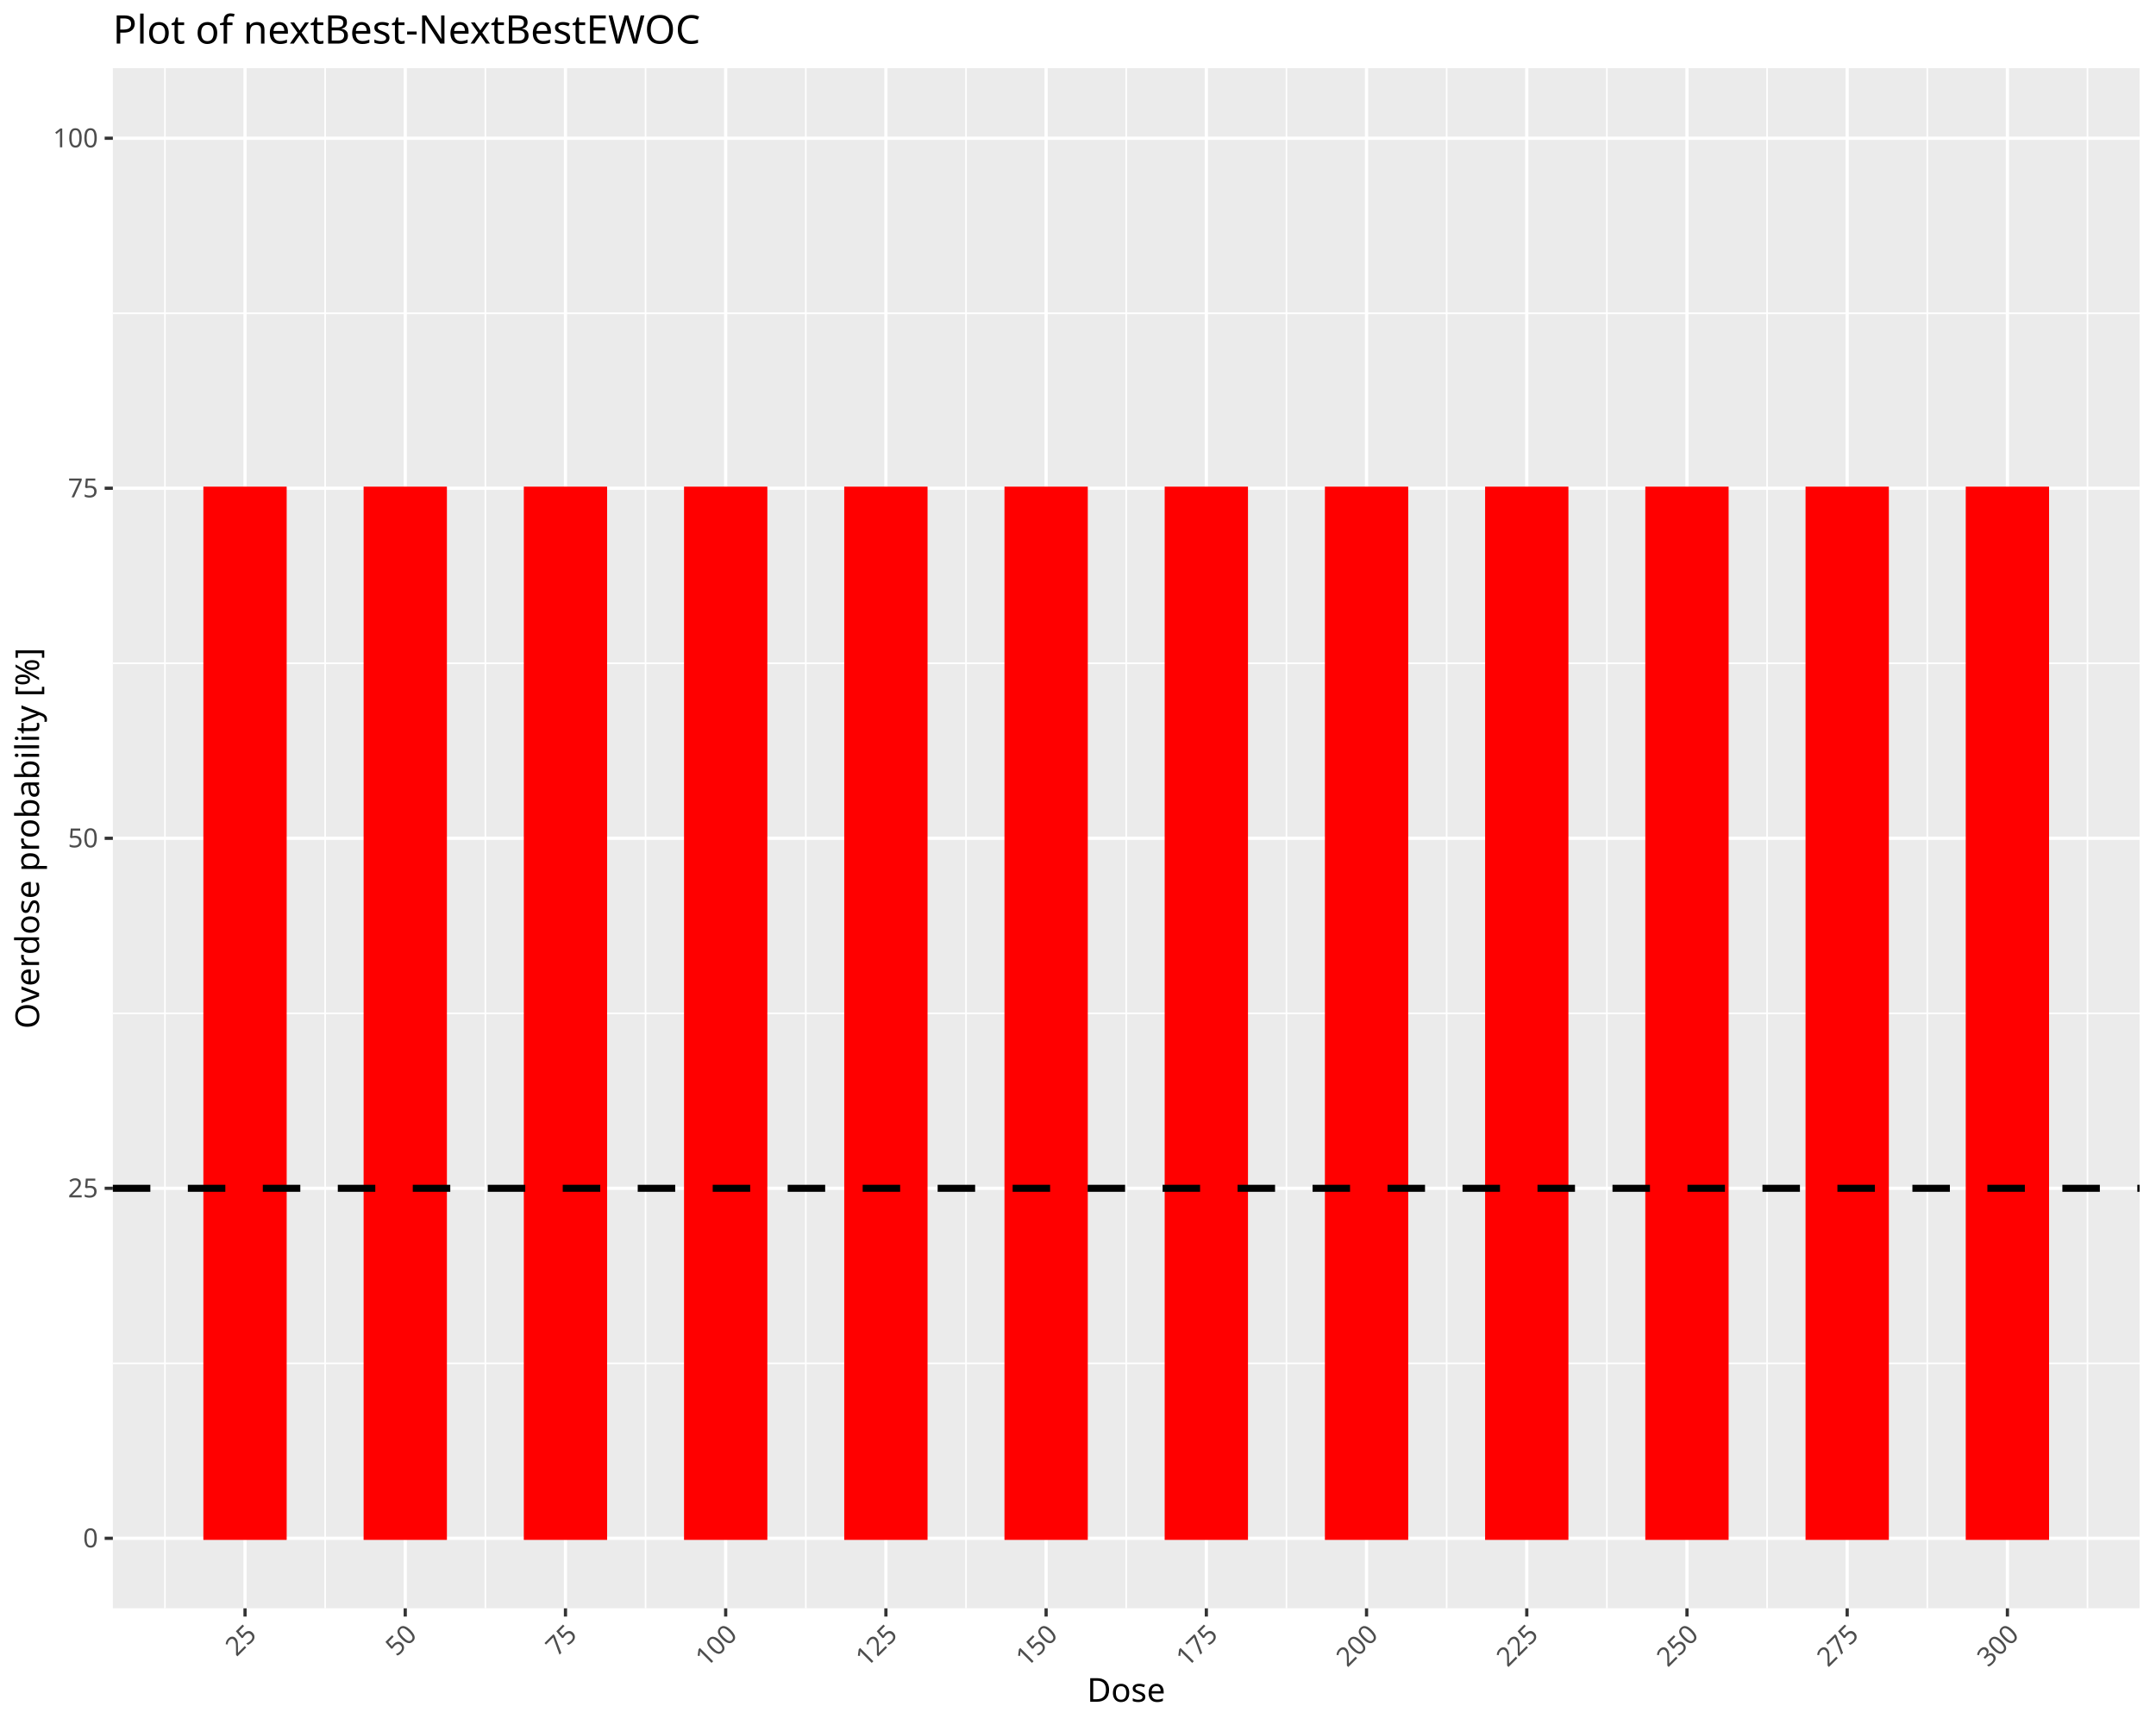
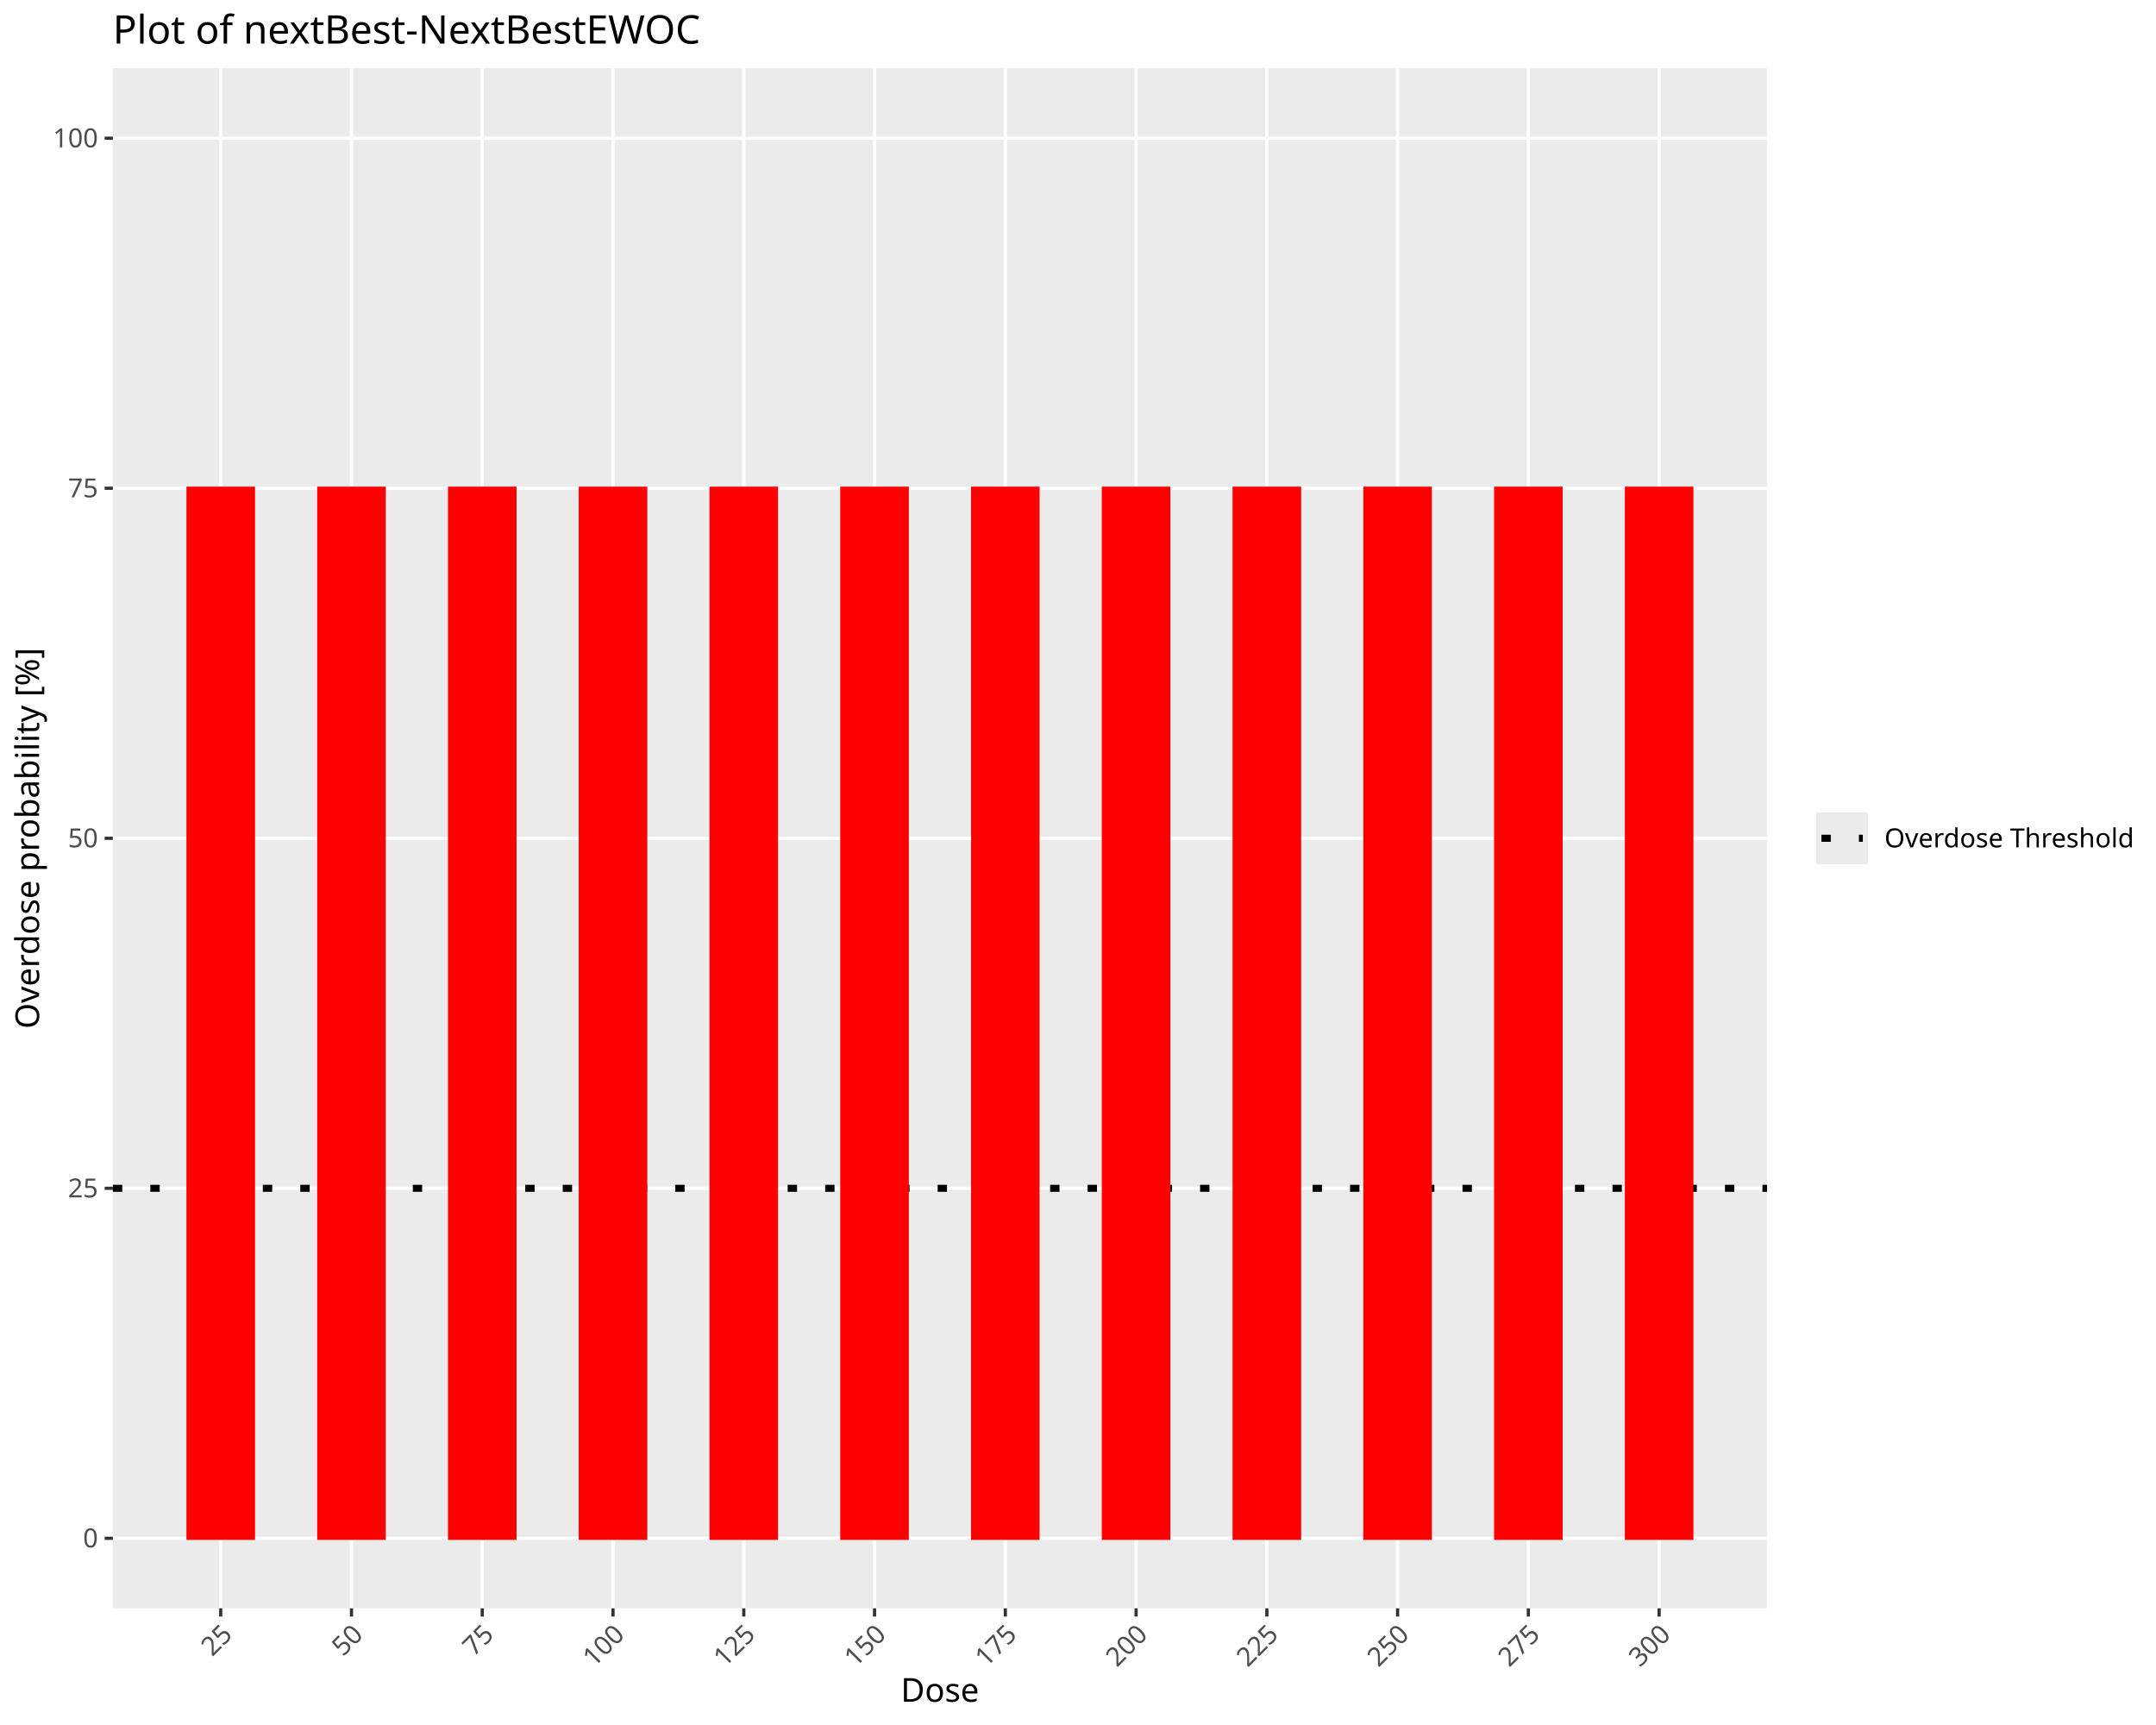
<svg xmlns="http://www.w3.org/2000/svg" class="svglite" data-engine-version="2.0" width="720.00pt" height="576.00pt" viewBox="0 0 720.00 576.00">
  <defs>
    <style type="text/css">
    .svglite line, .svglite polyline, .svglite polygon, .svglite path, .svglite rect, .svglite circle {
      fill: none;
      stroke: #000000;
      stroke-linecap: round;
      stroke-linejoin: round;
      stroke-miterlimit: 10.00;
    }
  </style>
  </defs>
  <rect width="100%" height="100%" style="stroke: none; fill: #FFFFFF;" />
  <defs>
    <clipPath id="cpMC4wMHw3MjAuMDB8MC4wMHw1NzYuMDA=">
      <rect x="0.00" y="0.00" width="720.00" height="576.00" />
    </clipPath>
  </defs>
  <g clip-path="url(#cpMC4wMHw3MjAuMDB8MC4wMHw1NzYuMDA=)">
    <rect x="0.00" y="0.00" width="720.00" height="576.00" style="stroke-width: 1.07; stroke: #FFFFFF; fill: #FFFFFF;" />
  </g>
  <defs>
-     <clipPath id="cpMzcuNjl8NzE0LjUyfDIyLjc4fDUzNy4wNA==">
-       <rect x="37.69" y="22.78" width="676.83" height="514.25" />
+     <clipPath id="cpMzcuNjl8NTkwLjEwfDIyLjc4fDUzNy4wNA==">
+       <rect x="37.69" y="22.78" width="552.41" height="514.25" />
    </clipPath>
  </defs>
-   <g clip-path="url(#cpMzcuNjl8NzE0LjUyfDIyLjc4fDUzNy4wNA==)">
-     <rect x="37.69" y="22.78" width="676.83" height="514.25" style="stroke-width: 1.07; stroke: none; fill: #EBEBEB;" />
-     <polyline points="37.69,455.23 714.52,455.23 " style="stroke-width: 0.53; stroke: #FFFFFF; stroke-linecap: butt;" />
-     <polyline points="37.69,338.35 714.52,338.35 " style="stroke-width: 0.53; stroke: #FFFFFF; stroke-linecap: butt;" />
-     <polyline points="37.69,221.47 714.52,221.47 " style="stroke-width: 0.53; stroke: #FFFFFF; stroke-linecap: butt;" />
-     <polyline points="37.69,104.60 714.52,104.60 " style="stroke-width: 0.53; stroke: #FFFFFF; stroke-linecap: butt;" />
-     <polyline points="55.08,537.04 55.08,22.78 " style="stroke-width: 0.53; stroke: #FFFFFF; stroke-linecap: butt;" />
-     <polyline points="108.58,537.04 108.58,22.78 " style="stroke-width: 0.53; stroke: #FFFFFF; stroke-linecap: butt;" />
-     <polyline points="162.09,537.04 162.09,22.78 " style="stroke-width: 0.53; stroke: #FFFFFF; stroke-linecap: butt;" />
-     <polyline points="215.59,537.04 215.59,22.78 " style="stroke-width: 0.53; stroke: #FFFFFF; stroke-linecap: butt;" />
-     <polyline points="269.10,537.04 269.10,22.78 " style="stroke-width: 0.53; stroke: #FFFFFF; stroke-linecap: butt;" />
-     <polyline points="322.60,537.04 322.60,22.78 " style="stroke-width: 0.53; stroke: #FFFFFF; stroke-linecap: butt;" />
-     <polyline points="376.10,537.04 376.10,22.78 " style="stroke-width: 0.53; stroke: #FFFFFF; stroke-linecap: butt;" />
-     <polyline points="429.61,537.04 429.61,22.78 " style="stroke-width: 0.53; stroke: #FFFFFF; stroke-linecap: butt;" />
-     <polyline points="483.11,537.04 483.11,22.78 " style="stroke-width: 0.53; stroke: #FFFFFF; stroke-linecap: butt;" />
-     <polyline points="536.62,537.04 536.62,22.78 " style="stroke-width: 0.53; stroke: #FFFFFF; stroke-linecap: butt;" />
-     <polyline points="590.12,537.04 590.12,22.78 " style="stroke-width: 0.53; stroke: #FFFFFF; stroke-linecap: butt;" />
-     <polyline points="643.63,537.04 643.63,22.78 " style="stroke-width: 0.53; stroke: #FFFFFF; stroke-linecap: butt;" />
-     <polyline points="697.13,537.04 697.13,22.78 " style="stroke-width: 0.53; stroke: #FFFFFF; stroke-linecap: butt;" />
-     <polyline points="37.69,513.66 714.52,513.66 " style="stroke-width: 1.07; stroke: #FFFFFF; stroke-linecap: butt;" />
-     <polyline points="37.69,396.79 714.52,396.79 " style="stroke-width: 1.07; stroke: #FFFFFF; stroke-linecap: butt;" />
-     <polyline points="37.69,279.91 714.52,279.91 " style="stroke-width: 1.07; stroke: #FFFFFF; stroke-linecap: butt;" />
-     <polyline points="37.69,163.03 714.52,163.03 " style="stroke-width: 1.07; stroke: #FFFFFF; stroke-linecap: butt;" />
-     <polyline points="37.69,46.16 714.52,46.16 " style="stroke-width: 1.07; stroke: #FFFFFF; stroke-linecap: butt;" />
-     <polyline points="81.83,537.04 81.83,22.78 " style="stroke-width: 1.07; stroke: #FFFFFF; stroke-linecap: butt;" />
-     <polyline points="135.33,537.04 135.33,22.78 " style="stroke-width: 1.07; stroke: #FFFFFF; stroke-linecap: butt;" />
-     <polyline points="188.84,537.04 188.84,22.78 " style="stroke-width: 1.07; stroke: #FFFFFF; stroke-linecap: butt;" />
-     <polyline points="242.34,537.04 242.34,22.78 " style="stroke-width: 1.07; stroke: #FFFFFF; stroke-linecap: butt;" />
-     <polyline points="295.85,537.04 295.85,22.78 " style="stroke-width: 1.07; stroke: #FFFFFF; stroke-linecap: butt;" />
-     <polyline points="349.35,537.04 349.35,22.78 " style="stroke-width: 1.07; stroke: #FFFFFF; stroke-linecap: butt;" />
-     <polyline points="402.86,537.04 402.86,22.78 " style="stroke-width: 1.07; stroke: #FFFFFF; stroke-linecap: butt;" />
-     <polyline points="456.36,537.04 456.36,22.78 " style="stroke-width: 1.07; stroke: #FFFFFF; stroke-linecap: butt;" />
-     <polyline points="509.87,537.04 509.87,22.78 " style="stroke-width: 1.07; stroke: #FFFFFF; stroke-linecap: butt;" />
-     <polyline points="563.37,537.04 563.37,22.78 " style="stroke-width: 1.07; stroke: #FFFFFF; stroke-linecap: butt;" />
-     <polyline points="616.87,537.04 616.87,22.78 " style="stroke-width: 1.07; stroke: #FFFFFF; stroke-linecap: butt;" />
-     <polyline points="670.38,537.04 670.38,22.78 " style="stroke-width: 1.07; stroke: #FFFFFF; stroke-linecap: butt;" />
-     <rect x="68.45" y="163.03" width="26.75" height="350.63" style="stroke-width: 1.07; stroke: #FF0000; stroke-linecap: butt; stroke-linejoin: miter; fill: #FF0000;" />
-     <rect x="121.96" y="163.03" width="26.75" height="350.63" style="stroke-width: 1.07; stroke: #FF0000; stroke-linecap: butt; stroke-linejoin: miter; fill: #FF0000;" />
-     <rect x="175.46" y="163.03" width="26.75" height="350.63" style="stroke-width: 1.07; stroke: #FF0000; stroke-linecap: butt; stroke-linejoin: miter; fill: #FF0000;" />
-     <rect x="228.97" y="163.03" width="26.75" height="350.63" style="stroke-width: 1.07; stroke: #FF0000; stroke-linecap: butt; stroke-linejoin: miter; fill: #FF0000;" />
-     <rect x="282.47" y="163.03" width="26.75" height="350.63" style="stroke-width: 1.07; stroke: #FF0000; stroke-linecap: butt; stroke-linejoin: miter; fill: #FF0000;" />
-     <rect x="335.98" y="163.03" width="26.75" height="350.63" style="stroke-width: 1.07; stroke: #FF0000; stroke-linecap: butt; stroke-linejoin: miter; fill: #FF0000;" />
-     <rect x="389.48" y="163.03" width="26.75" height="350.63" style="stroke-width: 1.07; stroke: #FF0000; stroke-linecap: butt; stroke-linejoin: miter; fill: #FF0000;" />
-     <rect x="442.99" y="163.03" width="26.75" height="350.63" style="stroke-width: 1.07; stroke: #FF0000; stroke-linecap: butt; stroke-linejoin: miter; fill: #FF0000;" />
-     <rect x="496.49" y="163.03" width="26.75" height="350.63" style="stroke-width: 1.07; stroke: #FF0000; stroke-linecap: butt; stroke-linejoin: miter; fill: #FF0000;" />
-     <rect x="549.99" y="163.03" width="26.75" height="350.63" style="stroke-width: 1.07; stroke: #FF0000; stroke-linecap: butt; stroke-linejoin: miter; fill: #FF0000;" />
-     <rect x="603.50" y="163.03" width="26.75" height="350.63" style="stroke-width: 1.07; stroke: #FF0000; stroke-linecap: butt; stroke-linejoin: miter; fill: #FF0000;" />
-     <rect x="657.00" y="163.03" width="26.75" height="350.63" style="stroke-width: 1.07; stroke: #FF0000; stroke-linecap: butt; stroke-linejoin: miter; fill: #FF0000;" />
-     <line x1="37.69" y1="396.79" x2="714.52" y2="396.79" style="stroke-width: 2.35; stroke-dasharray: 12.52,12.52; stroke-linecap: butt;" />
+   <g clip-path="url(#cpMzcuNjl8NTkwLjEwfDIyLjc4fDUzNy4wNA==)">
+     <rect x="37.69" y="22.78" width="552.41" height="514.25" style="stroke-width: 1.07; stroke: none; fill: #EBEBEB;" />
+     <polyline points="37.69,513.66 590.10,513.66 " style="stroke-width: 1.07; stroke: #FFFFFF; stroke-linecap: butt;" />
+     <polyline points="37.69,396.79 590.10,396.79 " style="stroke-width: 1.07; stroke: #FFFFFF; stroke-linecap: butt;" />
+     <polyline points="37.69,279.91 590.10,279.91 " style="stroke-width: 1.07; stroke: #FFFFFF; stroke-linecap: butt;" />
+     <polyline points="37.69,163.03 590.10,163.03 " style="stroke-width: 1.07; stroke: #FFFFFF; stroke-linecap: butt;" />
+     <polyline points="37.69,46.16 590.10,46.16 " style="stroke-width: 1.07; stroke: #FFFFFF; stroke-linecap: butt;" />
+     <polyline points="73.71,537.04 73.71,22.78 " style="stroke-width: 1.07; stroke: #FFFFFF; stroke-linecap: butt;" />
+     <polyline points="117.38,537.04 117.38,22.78 " style="stroke-width: 1.07; stroke: #FFFFFF; stroke-linecap: butt;" />
+     <polyline points="161.05,537.04 161.05,22.78 " style="stroke-width: 1.07; stroke: #FFFFFF; stroke-linecap: butt;" />
+     <polyline points="204.72,537.04 204.72,22.78 " style="stroke-width: 1.07; stroke: #FFFFFF; stroke-linecap: butt;" />
+     <polyline points="248.39,537.04 248.39,22.78 " style="stroke-width: 1.07; stroke: #FFFFFF; stroke-linecap: butt;" />
+     <polyline points="292.06,537.04 292.06,22.78 " style="stroke-width: 1.07; stroke: #FFFFFF; stroke-linecap: butt;" />
+     <polyline points="335.73,537.04 335.73,22.78 " style="stroke-width: 1.07; stroke: #FFFFFF; stroke-linecap: butt;" />
+     <polyline points="379.40,537.04 379.40,22.78 " style="stroke-width: 1.07; stroke: #FFFFFF; stroke-linecap: butt;" />
+     <polyline points="423.07,537.04 423.07,22.78 " style="stroke-width: 1.07; stroke: #FFFFFF; stroke-linecap: butt;" />
+     <polyline points="466.73,537.04 466.73,22.78 " style="stroke-width: 1.07; stroke: #FFFFFF; stroke-linecap: butt;" />
+     <polyline points="510.40,537.04 510.40,22.78 " style="stroke-width: 1.07; stroke: #FFFFFF; stroke-linecap: butt;" />
+     <polyline points="554.07,537.04 554.07,22.78 " style="stroke-width: 1.07; stroke: #FFFFFF; stroke-linecap: butt;" />
+     <line x1="37.69" y1="396.79" x2="590.10" y2="396.79" style="stroke-width: 2.35; stroke-dasharray: 3.13,9.39; stroke-linecap: butt;" />
+     <rect x="62.80" y="163.03" width="21.83" height="350.63" style="stroke-width: 1.07; stroke: #FF0000; stroke-linecap: butt; stroke-linejoin: miter; fill: #FF0000;" />
+     <rect x="106.47" y="163.03" width="21.83" height="350.63" style="stroke-width: 1.07; stroke: #FF0000; stroke-linecap: butt; stroke-linejoin: miter; fill: #FF0000;" />
+     <rect x="150.14" y="163.03" width="21.83" height="350.63" style="stroke-width: 1.07; stroke: #FF0000; stroke-linecap: butt; stroke-linejoin: miter; fill: #FF0000;" />
+     <rect x="193.80" y="163.03" width="21.83" height="350.63" style="stroke-width: 1.07; stroke: #FF0000; stroke-linecap: butt; stroke-linejoin: miter; fill: #FF0000;" />
+     <rect x="237.47" y="163.03" width="21.83" height="350.63" style="stroke-width: 1.07; stroke: #FF0000; stroke-linecap: butt; stroke-linejoin: miter; fill: #FF0000;" />
+     <rect x="281.14" y="163.03" width="21.83" height="350.63" style="stroke-width: 1.07; stroke: #FF0000; stroke-linecap: butt; stroke-linejoin: miter; fill: #FF0000;" />
+     <rect x="324.81" y="163.03" width="21.83" height="350.63" style="stroke-width: 1.07; stroke: #FF0000; stroke-linecap: butt; stroke-linejoin: miter; fill: #FF0000;" />
+     <rect x="368.48" y="163.03" width="21.83" height="350.63" style="stroke-width: 1.07; stroke: #FF0000; stroke-linecap: butt; stroke-linejoin: miter; fill: #FF0000;" />
+     <rect x="412.15" y="163.03" width="21.83" height="350.63" style="stroke-width: 1.07; stroke: #FF0000; stroke-linecap: butt; stroke-linejoin: miter; fill: #FF0000;" />
+     <rect x="455.82" y="163.03" width="21.83" height="350.63" style="stroke-width: 1.07; stroke: #FF0000; stroke-linecap: butt; stroke-linejoin: miter; fill: #FF0000;" />
+     <rect x="499.49" y="163.03" width="21.83" height="350.63" style="stroke-width: 1.07; stroke: #FF0000; stroke-linecap: butt; stroke-linejoin: miter; fill: #FF0000;" />
+     <rect x="543.16" y="163.03" width="21.83" height="350.63" style="stroke-width: 1.07; stroke: #FF0000; stroke-linecap: butt; stroke-linejoin: miter; fill: #FF0000;" />
  </g>
  <g clip-path="url(#cpMC4wMHw3MjAuMDB8MC4wMHw1NzYuMDA=)">
    <text x="32.76" y="516.69" text-anchor="end" style="font-size: 8.80px; fill: #4D4D4D; font-family: sans;" textLength="4.89px" lengthAdjust="spacingAndGlyphs">0</text>
    <text x="32.76" y="399.82" text-anchor="end" style="font-size: 8.80px; fill: #4D4D4D; font-family: sans;" textLength="9.79px" lengthAdjust="spacingAndGlyphs">25</text>
    <text x="32.76" y="282.94" text-anchor="end" style="font-size: 8.80px; fill: #4D4D4D; font-family: sans;" textLength="9.79px" lengthAdjust="spacingAndGlyphs">50</text>
    <text x="32.76" y="166.06" text-anchor="end" style="font-size: 8.80px; fill: #4D4D4D; font-family: sans;" textLength="9.79px" lengthAdjust="spacingAndGlyphs">75</text>
    <text x="32.76" y="49.19" text-anchor="end" style="font-size: 8.80px; fill: #4D4D4D; font-family: sans;" textLength="14.68px" lengthAdjust="spacingAndGlyphs">100</text>
    <polyline points="34.95,513.66 37.69,513.66 " style="stroke-width: 1.07; stroke: #333333; stroke-linecap: butt;" />
    <polyline points="34.95,396.79 37.69,396.79 " style="stroke-width: 1.07; stroke: #333333; stroke-linecap: butt;" />
    <polyline points="34.95,279.91 37.69,279.91 " style="stroke-width: 1.07; stroke: #333333; stroke-linecap: butt;" />
    <polyline points="34.95,163.03 37.69,163.03 " style="stroke-width: 1.07; stroke: #333333; stroke-linecap: butt;" />
    <polyline points="34.95,46.16 37.69,46.16 " style="stroke-width: 1.07; stroke: #333333; stroke-linecap: butt;" />
-     <polyline points="81.83,539.78 81.83,537.04 " style="stroke-width: 1.07; stroke: #333333; stroke-linecap: butt;" />
-     <polyline points="135.33,539.78 135.33,537.04 " style="stroke-width: 1.07; stroke: #333333; stroke-linecap: butt;" />
-     <polyline points="188.84,539.78 188.84,537.04 " style="stroke-width: 1.07; stroke: #333333; stroke-linecap: butt;" />
-     <polyline points="242.34,539.78 242.34,537.04 " style="stroke-width: 1.07; stroke: #333333; stroke-linecap: butt;" />
-     <polyline points="295.85,539.78 295.85,537.04 " style="stroke-width: 1.07; stroke: #333333; stroke-linecap: butt;" />
-     <polyline points="349.35,539.78 349.35,537.04 " style="stroke-width: 1.07; stroke: #333333; stroke-linecap: butt;" />
-     <polyline points="402.86,539.78 402.86,537.04 " style="stroke-width: 1.07; stroke: #333333; stroke-linecap: butt;" />
-     <polyline points="456.36,539.78 456.36,537.04 " style="stroke-width: 1.07; stroke: #333333; stroke-linecap: butt;" />
-     <polyline points="509.87,539.78 509.87,537.04 " style="stroke-width: 1.07; stroke: #333333; stroke-linecap: butt;" />
-     <polyline points="563.37,539.78 563.37,537.04 " style="stroke-width: 1.07; stroke: #333333; stroke-linecap: butt;" />
-     <polyline points="616.87,539.78 616.87,537.04 " style="stroke-width: 1.07; stroke: #333333; stroke-linecap: butt;" />
-     <polyline points="670.38,539.78 670.38,537.04 " style="stroke-width: 1.07; stroke: #333333; stroke-linecap: butt;" />
-     <text transform="translate(86.11,546.25) rotate(-45)" text-anchor="end" style="font-size: 8.80px; fill: #4D4D4D; font-family: sans;" textLength="9.79px" lengthAdjust="spacingAndGlyphs">25</text>
-     <text transform="translate(139.62,546.25) rotate(-45)" text-anchor="end" style="font-size: 8.80px; fill: #4D4D4D; font-family: sans;" textLength="9.79px" lengthAdjust="spacingAndGlyphs">50</text>
-     <text transform="translate(193.12,546.25) rotate(-45)" text-anchor="end" style="font-size: 8.80px; fill: #4D4D4D; font-family: sans;" textLength="9.79px" lengthAdjust="spacingAndGlyphs">75</text>
-     <text transform="translate(246.63,546.25) rotate(-45)" text-anchor="end" style="font-size: 8.80px; fill: #4D4D4D; font-family: sans;" textLength="14.68px" lengthAdjust="spacingAndGlyphs">100</text>
-     <text transform="translate(300.13,546.25) rotate(-45)" text-anchor="end" style="font-size: 8.80px; fill: #4D4D4D; font-family: sans;" textLength="14.68px" lengthAdjust="spacingAndGlyphs">125</text>
-     <text transform="translate(353.63,546.25) rotate(-45)" text-anchor="end" style="font-size: 8.80px; fill: #4D4D4D; font-family: sans;" textLength="14.68px" lengthAdjust="spacingAndGlyphs">150</text>
-     <text transform="translate(407.14,546.25) rotate(-45)" text-anchor="end" style="font-size: 8.80px; fill: #4D4D4D; font-family: sans;" textLength="14.68px" lengthAdjust="spacingAndGlyphs">175</text>
-     <text transform="translate(460.64,546.25) rotate(-45)" text-anchor="end" style="font-size: 8.80px; fill: #4D4D4D; font-family: sans;" textLength="14.68px" lengthAdjust="spacingAndGlyphs">200</text>
-     <text transform="translate(514.15,546.25) rotate(-45)" text-anchor="end" style="font-size: 8.80px; fill: #4D4D4D; font-family: sans;" textLength="14.68px" lengthAdjust="spacingAndGlyphs">225</text>
-     <text transform="translate(567.65,546.25) rotate(-45)" text-anchor="end" style="font-size: 8.80px; fill: #4D4D4D; font-family: sans;" textLength="14.68px" lengthAdjust="spacingAndGlyphs">250</text>
-     <text transform="translate(621.16,546.25) rotate(-45)" text-anchor="end" style="font-size: 8.80px; fill: #4D4D4D; font-family: sans;" textLength="14.68px" lengthAdjust="spacingAndGlyphs">275</text>
-     <text transform="translate(674.66,546.25) rotate(-45)" text-anchor="end" style="font-size: 8.80px; fill: #4D4D4D; font-family: sans;" textLength="14.68px" lengthAdjust="spacingAndGlyphs">300</text>
-     <text x="376.10" y="568.24" text-anchor="middle" style="font-size: 11.00px; font-family: sans;" textLength="25.69px" lengthAdjust="spacingAndGlyphs">Dose</text>
+     <polyline points="73.71,539.78 73.71,537.04 " style="stroke-width: 1.07; stroke: #333333; stroke-linecap: butt;" />
+     <polyline points="117.38,539.78 117.38,537.04 " style="stroke-width: 1.07; stroke: #333333; stroke-linecap: butt;" />
+     <polyline points="161.05,539.78 161.05,537.04 " style="stroke-width: 1.07; stroke: #333333; stroke-linecap: butt;" />
+     <polyline points="204.72,539.78 204.72,537.04 " style="stroke-width: 1.07; stroke: #333333; stroke-linecap: butt;" />
+     <polyline points="248.39,539.78 248.39,537.04 " style="stroke-width: 1.07; stroke: #333333; stroke-linecap: butt;" />
+     <polyline points="292.06,539.78 292.06,537.04 " style="stroke-width: 1.07; stroke: #333333; stroke-linecap: butt;" />
+     <polyline points="335.73,539.78 335.73,537.04 " style="stroke-width: 1.07; stroke: #333333; stroke-linecap: butt;" />
+     <polyline points="379.40,539.78 379.40,537.04 " style="stroke-width: 1.07; stroke: #333333; stroke-linecap: butt;" />
+     <polyline points="423.07,539.78 423.07,537.04 " style="stroke-width: 1.07; stroke: #333333; stroke-linecap: butt;" />
+     <polyline points="466.73,539.78 466.73,537.04 " style="stroke-width: 1.07; stroke: #333333; stroke-linecap: butt;" />
+     <polyline points="510.40,539.78 510.40,537.04 " style="stroke-width: 1.07; stroke: #333333; stroke-linecap: butt;" />
+     <polyline points="554.07,539.78 554.07,537.04 " style="stroke-width: 1.07; stroke: #333333; stroke-linecap: butt;" />
+     <text transform="translate(78.00,546.25) rotate(-45)" text-anchor="end" style="font-size: 8.80px; fill: #4D4D4D; font-family: sans;" textLength="9.79px" lengthAdjust="spacingAndGlyphs">25</text>
+     <text transform="translate(121.67,546.25) rotate(-45)" text-anchor="end" style="font-size: 8.80px; fill: #4D4D4D; font-family: sans;" textLength="9.79px" lengthAdjust="spacingAndGlyphs">50</text>
+     <text transform="translate(165.34,546.25) rotate(-45)" text-anchor="end" style="font-size: 8.80px; fill: #4D4D4D; font-family: sans;" textLength="9.79px" lengthAdjust="spacingAndGlyphs">75</text>
+     <text transform="translate(209.00,546.25) rotate(-45)" text-anchor="end" style="font-size: 8.80px; fill: #4D4D4D; font-family: sans;" textLength="14.68px" lengthAdjust="spacingAndGlyphs">100</text>
+     <text transform="translate(252.67,546.25) rotate(-45)" text-anchor="end" style="font-size: 8.80px; fill: #4D4D4D; font-family: sans;" textLength="14.68px" lengthAdjust="spacingAndGlyphs">125</text>
+     <text transform="translate(296.34,546.25) rotate(-45)" text-anchor="end" style="font-size: 8.80px; fill: #4D4D4D; font-family: sans;" textLength="14.68px" lengthAdjust="spacingAndGlyphs">150</text>
+     <text transform="translate(340.01,546.25) rotate(-45)" text-anchor="end" style="font-size: 8.80px; fill: #4D4D4D; font-family: sans;" textLength="14.68px" lengthAdjust="spacingAndGlyphs">175</text>
+     <text transform="translate(383.68,546.25) rotate(-45)" text-anchor="end" style="font-size: 8.80px; fill: #4D4D4D; font-family: sans;" textLength="14.68px" lengthAdjust="spacingAndGlyphs">200</text>
+     <text transform="translate(427.35,546.25) rotate(-45)" text-anchor="end" style="font-size: 8.80px; fill: #4D4D4D; font-family: sans;" textLength="14.68px" lengthAdjust="spacingAndGlyphs">225</text>
+     <text transform="translate(471.02,546.25) rotate(-45)" text-anchor="end" style="font-size: 8.80px; fill: #4D4D4D; font-family: sans;" textLength="14.68px" lengthAdjust="spacingAndGlyphs">250</text>
+     <text transform="translate(514.69,546.25) rotate(-45)" text-anchor="end" style="font-size: 8.80px; fill: #4D4D4D; font-family: sans;" textLength="14.68px" lengthAdjust="spacingAndGlyphs">275</text>
+     <text transform="translate(558.35,546.25) rotate(-45)" text-anchor="end" style="font-size: 8.80px; fill: #4D4D4D; font-family: sans;" textLength="14.68px" lengthAdjust="spacingAndGlyphs">300</text>
+     <text x="313.89" y="568.24" text-anchor="middle" style="font-size: 11.00px; font-family: sans;" textLength="25.69px" lengthAdjust="spacingAndGlyphs">Dose</text>
    <text transform="translate(13.05,279.91) rotate(-90)" text-anchor="middle" style="font-size: 11.00px; font-family: sans;" textLength="119.85px" lengthAdjust="spacingAndGlyphs">Overdose probability [%]</text>
+     <rect x="601.06" y="265.79" width="113.46" height="28.24" style="stroke-width: 1.07; stroke: none; fill: #FFFFFF;" />
+     <rect x="606.54" y="271.27" width="17.28" height="17.28" style="stroke-width: 1.07; stroke: none; fill: #EBEBEB;" />
+     <line x1="608.27" y1="279.91" x2="622.09" y2="279.91" style="stroke-width: 2.35; stroke-dasharray: 3.13,9.39; stroke-linecap: butt;" />
+     <text x="629.30" y="282.94" style="font-size: 8.80px; font-family: sans;" textLength="79.74px" lengthAdjust="spacingAndGlyphs">Overdose Threshold</text>
    <text x="37.69" y="14.56" style="font-size: 13.20px; font-family: sans;" textLength="191.51px" lengthAdjust="spacingAndGlyphs">Plot of nextBest-NextBestEWOC</text>
  </g>
</svg>
